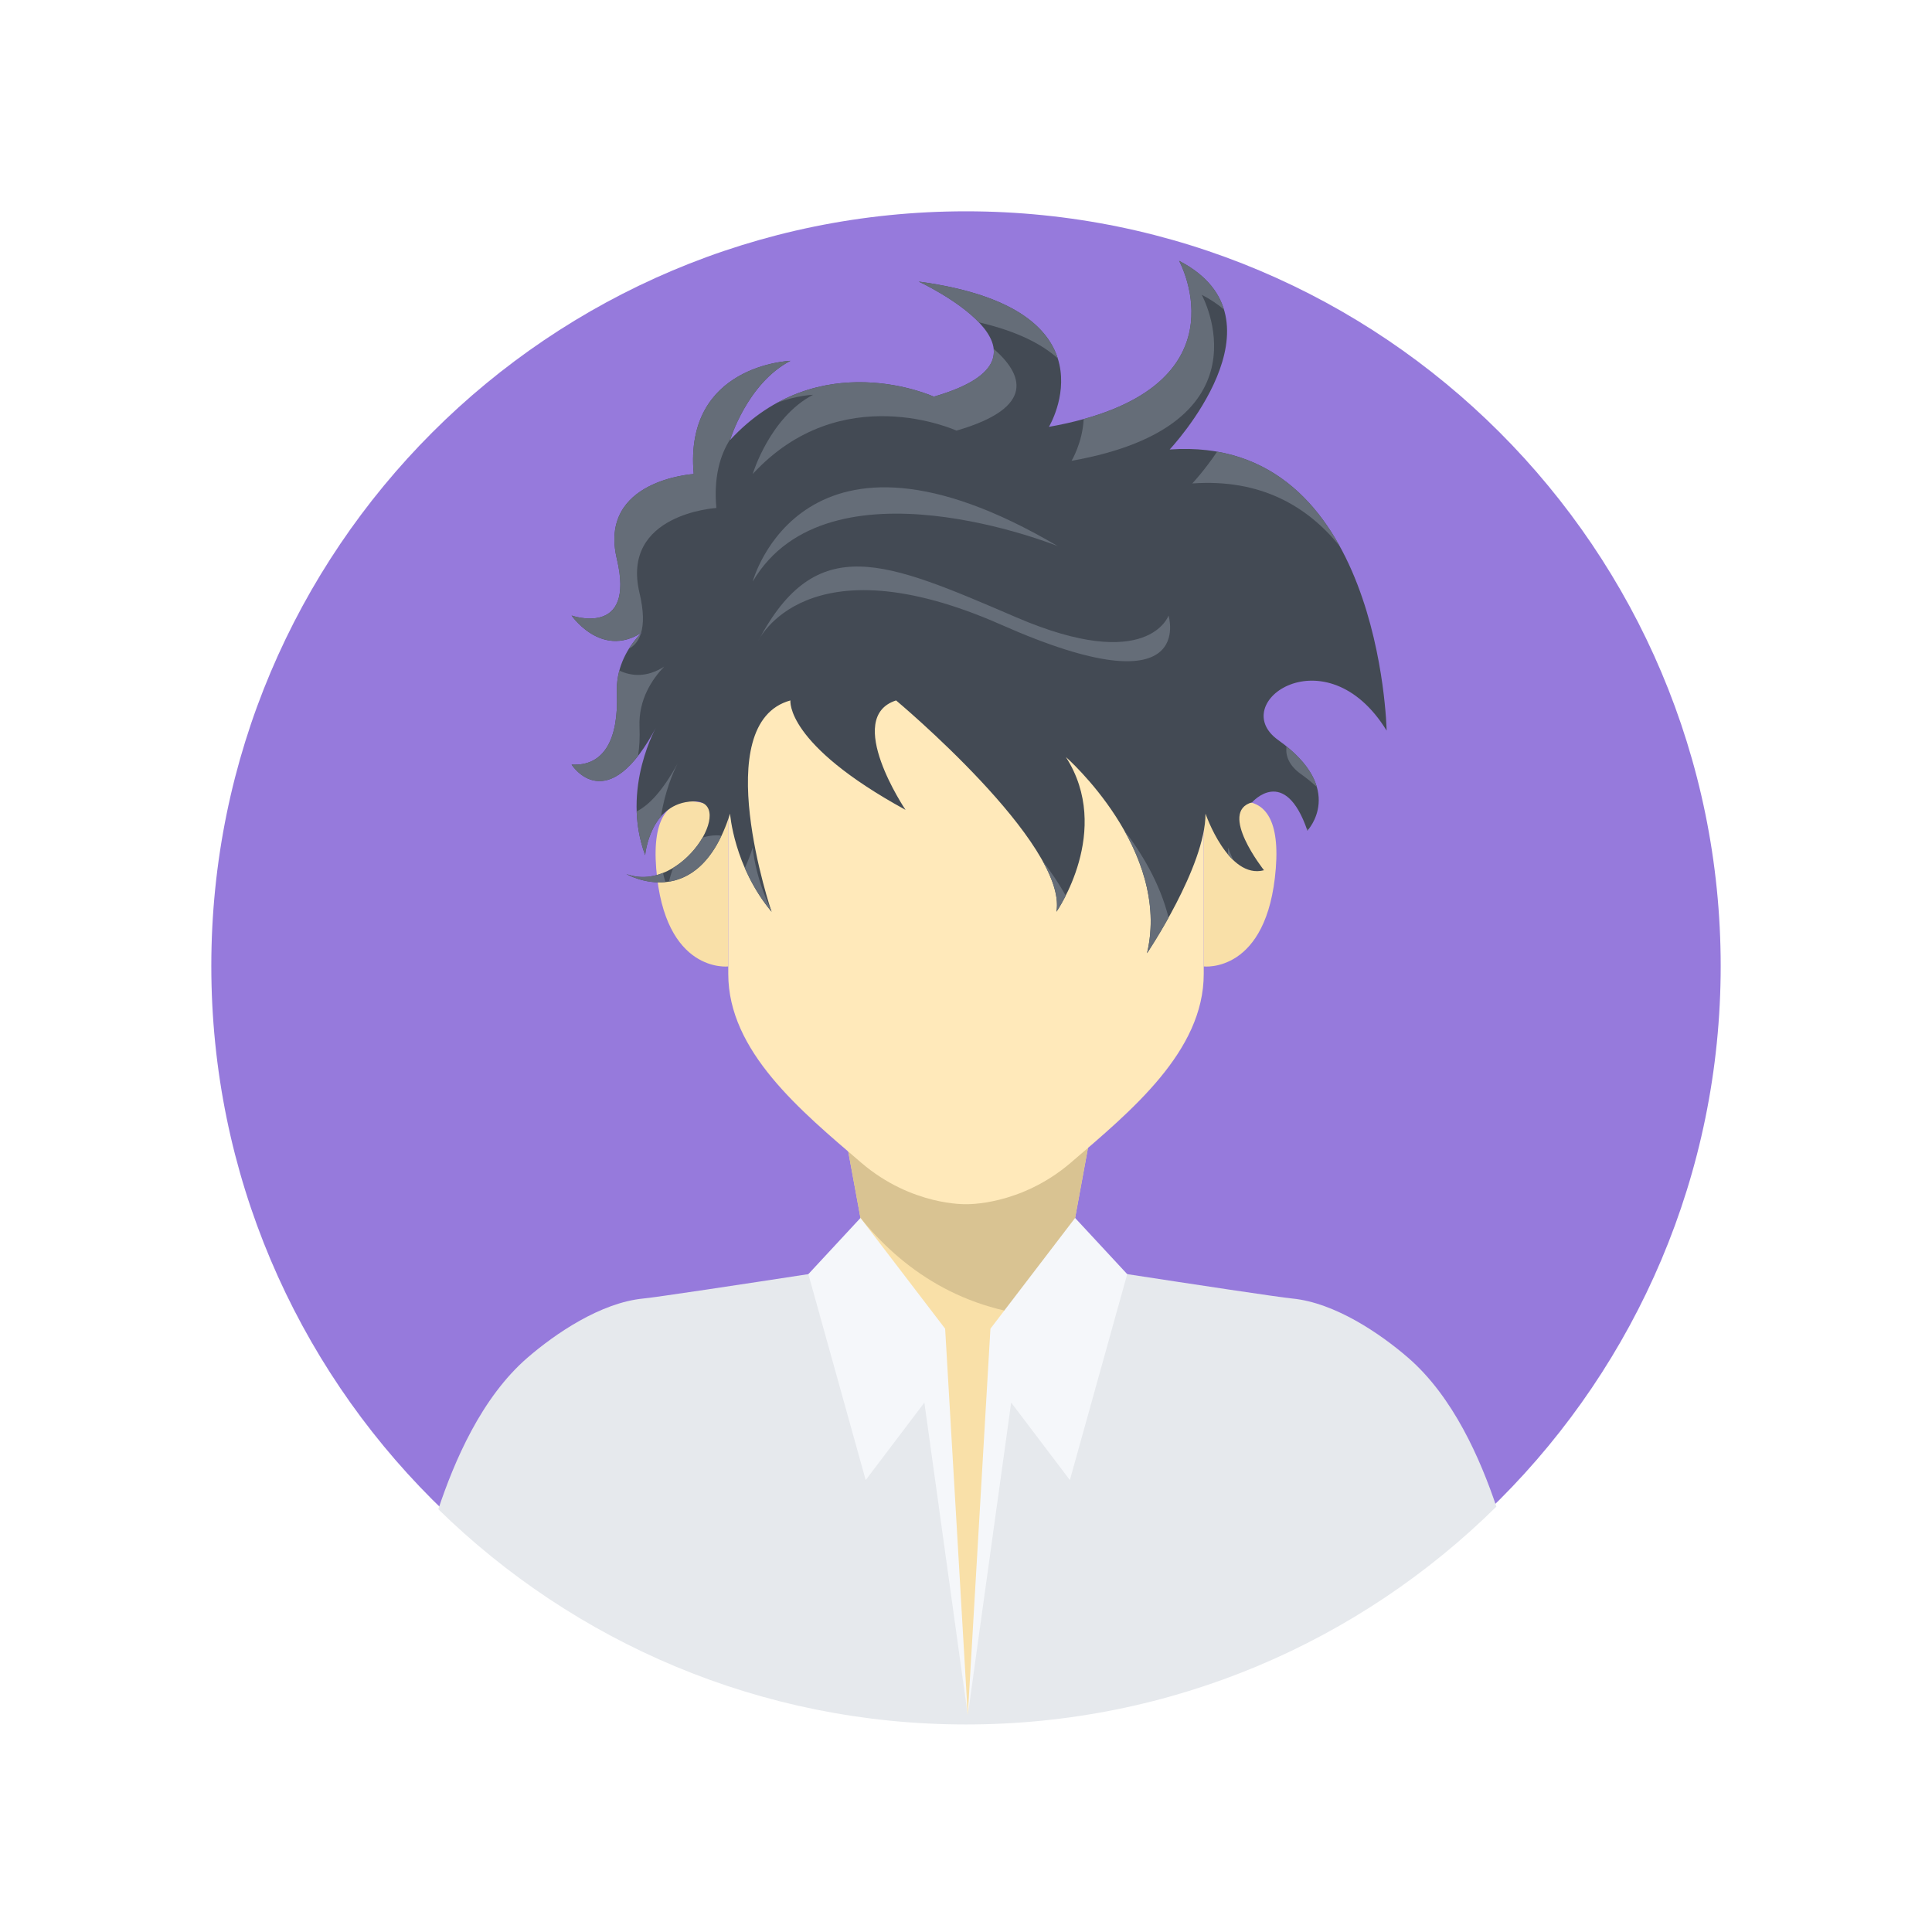
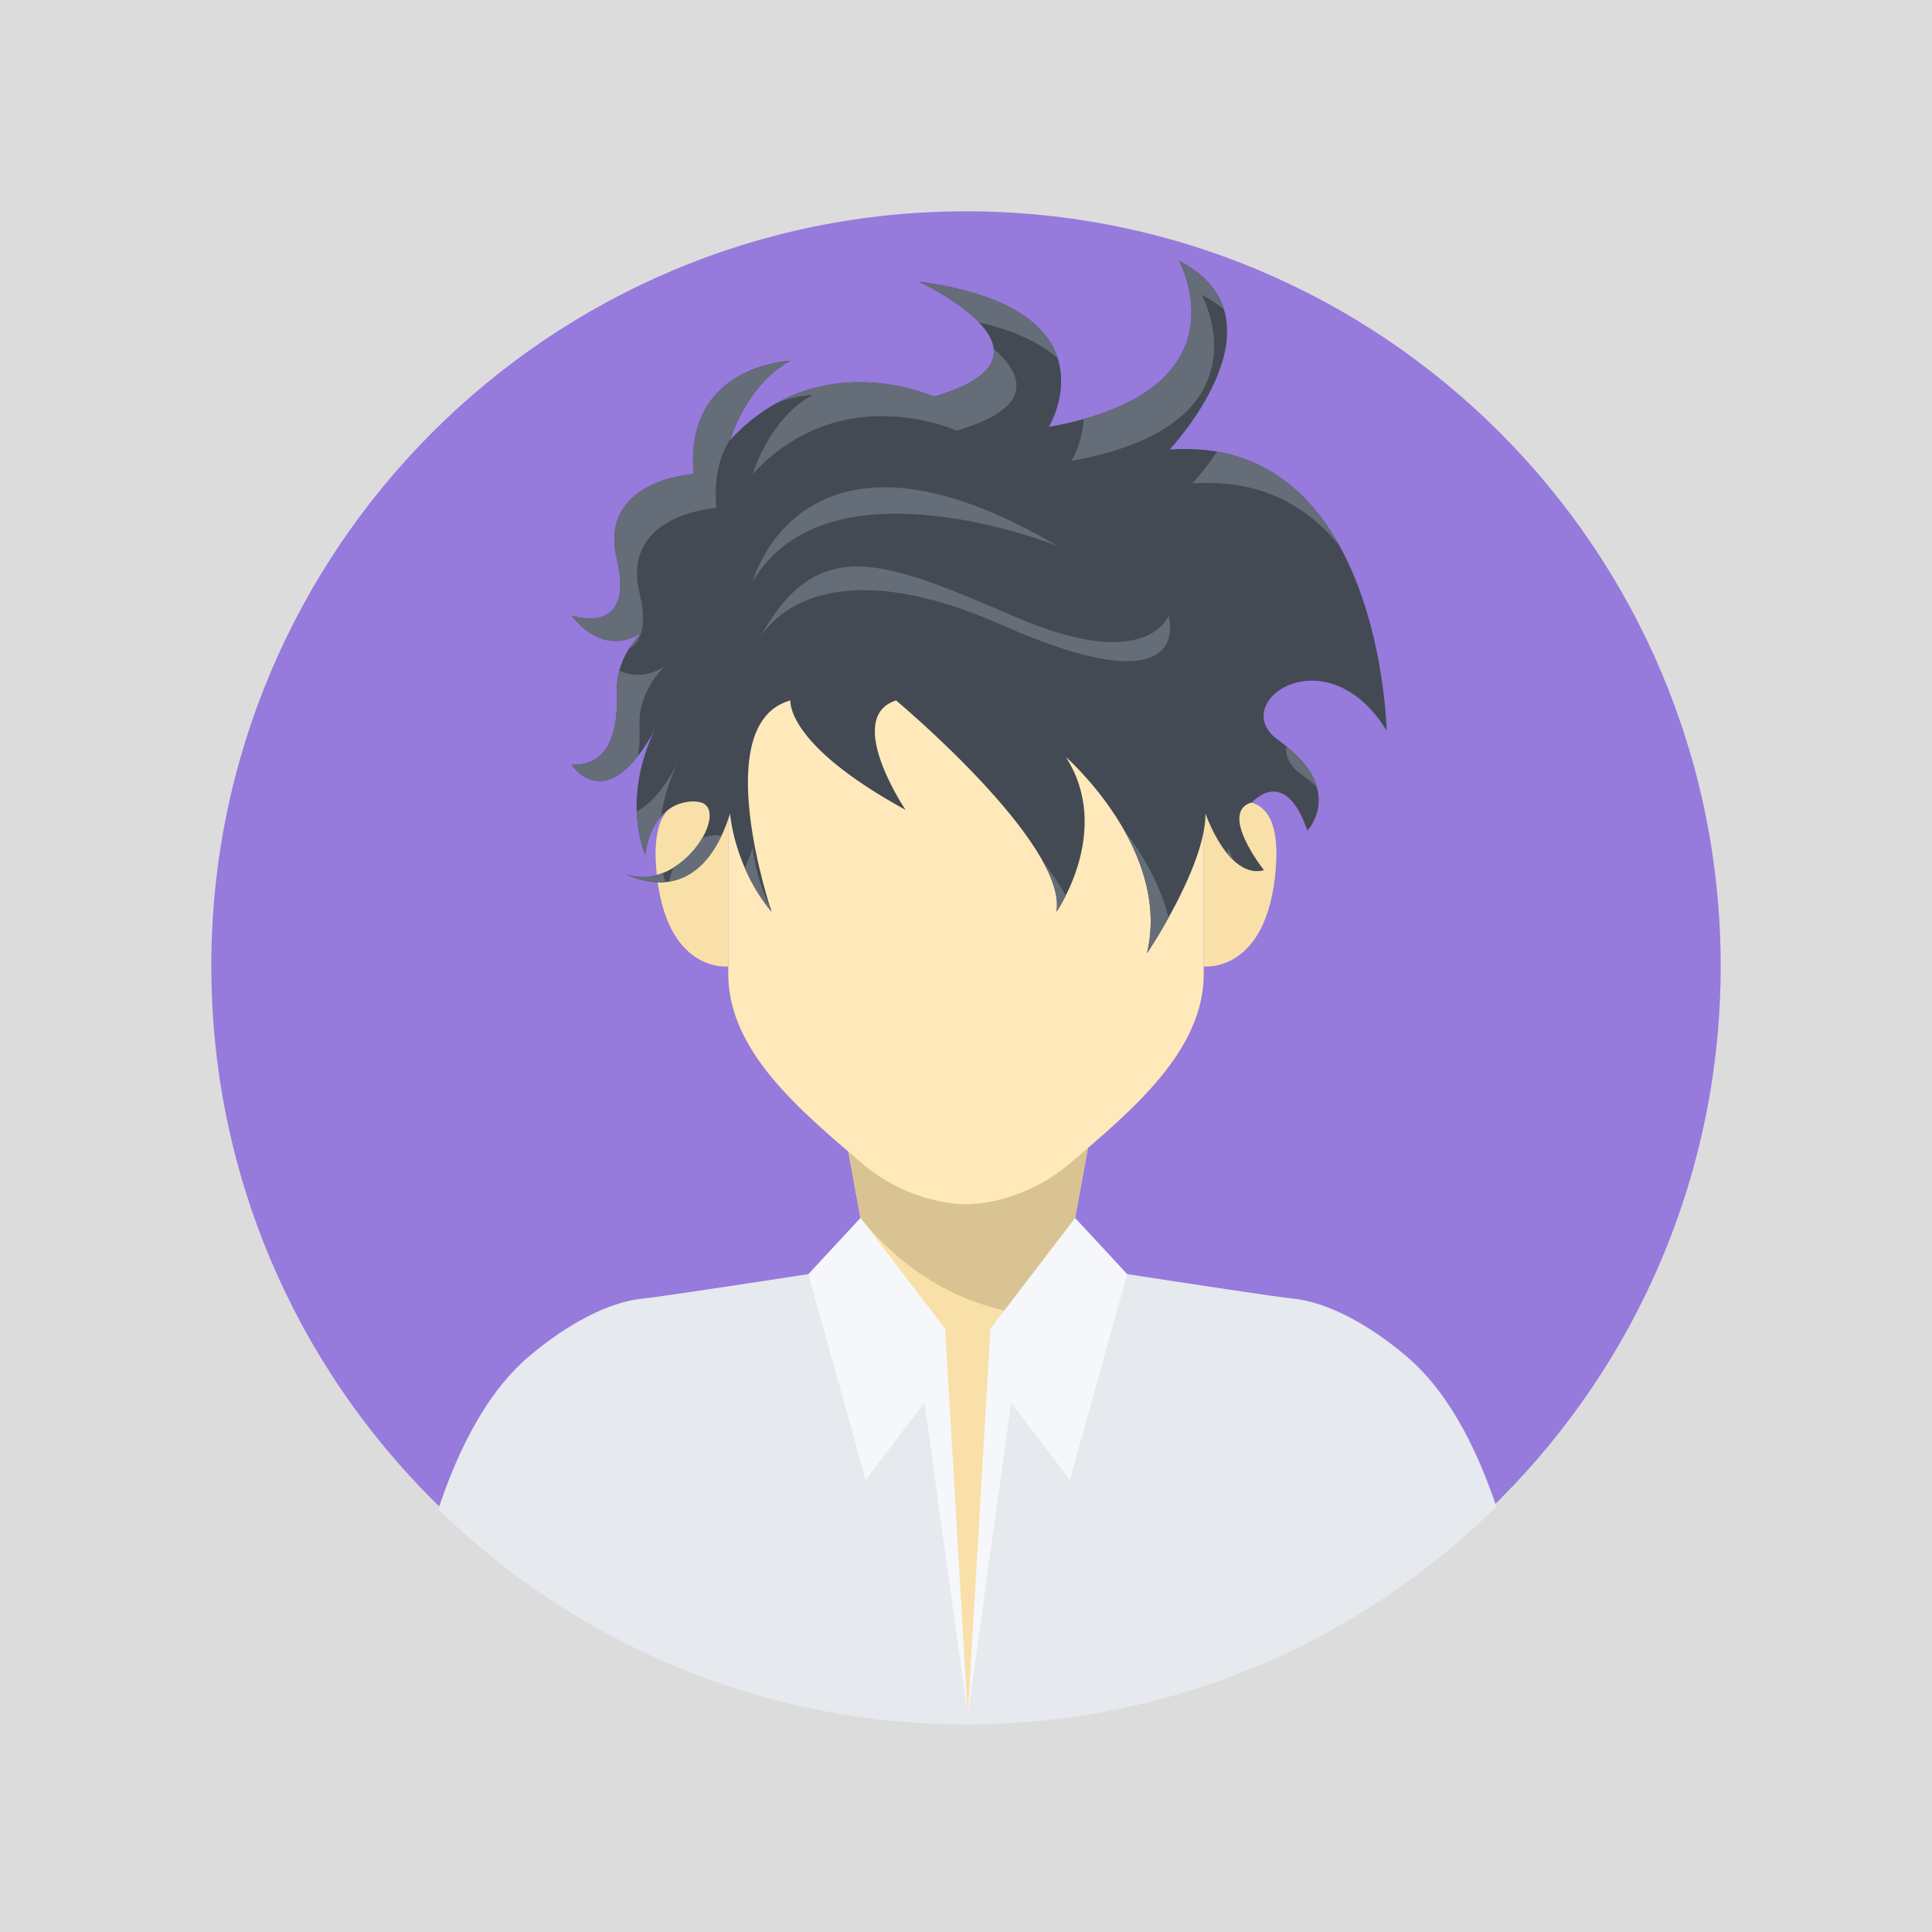
<svg xmlns="http://www.w3.org/2000/svg" id="svg2" version="1.1" width="640" height="640" xml:space="preserve">
  <defs id="defs6">
    <clipPath clipPathUnits="userSpaceOnUse" id="clipPath16">
      <path d="M 0,512 512,512 512,0 0,0 0,512 z" id="path18" />
    </clipPath>
    <clipPath clipPathUnits="userSpaceOnUse" id="clipPath28">
      <path d="M 0,512 512,512 512,0 0,0 0,512 z" id="path30" />
    </clipPath>
    <clipPath clipPathUnits="userSpaceOnUse" id="clipPath50">
      <path d="M 0,512 512,512 512,0 0,0 0,512 z" id="path52" />
    </clipPath>
  </defs>
  <g id="g10" transform="matrix(1.25,0,0,-1.25,0,640)">
    <g id="g12">
      <g id="g14" clip-path="url(#clipPath16)">
        <path d="m 1024,-512 -512,0 0,512 512,0 0,-512 z" style="fill:#ffffff;fill-opacity:1;fill-rule:nonzero;stroke:none" id="path20" />
      </g>
    </g>
    <path d="M 0,0 512,0 0,0 z" style="fill:#ffffff;fill-opacity:1;fill-rule:nonzero;stroke:none" id="path22" />
    <g id="g24">
      <g id="g26" clip-path="url(#clipPath28)">
        <path d="m 1024,512 -512,0 0,512 512,0 0,-512 z" style="fill:#ffffff;fill-opacity:1;fill-rule:nonzero;stroke:none" id="path32" />
        <path d="m 512,512 -512,0 0,512 512,0 0,-512 z" style="fill:#ffffff;fill-opacity:1;fill-rule:nonzero;stroke:none" id="path34" />
        <path d="m 0,512 -512,0 0,512 512,0 0,-512 z" style="fill:#ffffff;fill-opacity:1;fill-rule:nonzero;stroke:none" id="path36" />
        <path d="m 1024,0 -512,0 0,512 512,0 0,-512 z" style="fill:#ffffff;fill-opacity:1;fill-rule:nonzero;stroke:none" id="path38" />
      </g>
    </g>
-     <path d="M 0,0 512,0 512,512 0,512 0,0 z" style="fill:#ffffff;fill-opacity:1;fill-rule:nonzero;stroke:none" id="path40" />
+     <path d="M 0,0 512,0 512,512 0,512 0,0 z" style="fill:#dcdcdc;fill-opacity:1;fill-rule:nonzero;stroke:none" id="path40" />
    <g id="g42" transform="translate(0,512.0001)">
      <path d="M 0,0 0,-512 0,0 z" style="fill:#ffffff;fill-opacity:1;fill-rule:nonzero;stroke:none" id="path44" />
    </g>
    <g id="g46">
      <g id="g48" clip-path="url(#clipPath50)">
        <g id="g54" transform="translate(456,256)">
          <path d="m 0,0 c 0,-110.457 -89.543,-200 -200,-200 -110.457,0 -200,89.543 -200,200 0,110.457 89.543,200 200,200 C -89.543,200 0,110.457 0,0" style="fill:#967adc;fill-opacity:1;fill-rule:nonzero;stroke:none" id="path56" />
        </g>
        <g id="g58" transform="translate(396.5571,112.7344)">
          <path d="m 0,0 c -4.248,12.583 -11.4,29.09 -23.417,39.477 -7.352,6.355 -19.364,14.562 -30.666,15.666 -7.257,0.709 -86.001,13 -86.001,13 0,0 -78.745,-12.291 -86.002,-13 -11.302,-1.104 -23.314,-9.311 -30.666,-15.666 -12.241,-10.581 -19.433,-27.508 -23.65,-40.172 36.063,-35.282 85.409,-57.039 139.845,-57.039 C -85.763,-57.734 -36.123,-35.691 0,0" style="fill:#e6e9ed;fill-opacity:1;fill-rule:nonzero;stroke:none" id="path60" />
        </g>
        <g id="g62" transform="translate(256.4727,258.8789)">
          <path d="m 0,0 -42.25,5.5 16.307,-88.734 c 0,0 3.666,-30.766 25.943,-30.766 22.277,0 25.943,30.766 25.943,30.766 L 42.25,5.5 0,0 z" style="fill:#f9e0a8;fill-opacity:1;fill-rule:nonzero;stroke:none" id="path64" />
        </g>
        <g id="g66" transform="translate(244.4727,149)">
          <path d="M 0,0 21,0 12,-91.5 0,0 z" style="fill:#f9e0a8;fill-opacity:1;fill-rule:nonzero;stroke:none" id="path68" />
        </g>
        <g id="g70" transform="translate(290.4727,249.3789)">
          <path d="m 0,0 -69.525,-21.592 7.086,-38.556 c 10.66,-13.145 26.918,-25.186 50.957,-26.264 2.709,6.691 3.425,12.678 3.425,12.678 L 4.07,-7.744 C 1.686,-2.947 0,0 0,0" style="fill:#d9c392;fill-opacity:1;fill-rule:nonzero;stroke:none" id="path72" />
        </g>
        <g id="g74" transform="translate(214.2227,174.3418)">
          <path d="m 0,0 13.811,14.889 22.439,-29.352 6,-102.5 -11.5,82.926 L 15.195,-54.574 0,0 z" style="fill:#f5f7fa;fill-opacity:1;fill-rule:nonzero;stroke:none" id="path76" />
        </g>
        <g id="g78" transform="translate(298.7227,174.3418)">
          <path d="m 0,0 -13.811,14.889 -22.439,-29.352 -6,-102.5 11.5,82.926 15.555,-20.537 L 0,0 z" style="fill:#f5f7fa;fill-opacity:1;fill-rule:nonzero;stroke:none" id="path80" />
        </g>
        <g id="g82" transform="translate(193,296.3789)">
          <path d="M 0,0 C 0,0 -21.309,13.5 -19.104,-14.5 -16.9,-42.5 0,-40.5 0,-40.5 L 0,0 z" style="fill:#f9e0a8;fill-opacity:1;fill-rule:nonzero;stroke:none" id="path84" />
        </g>
        <g id="g86" transform="translate(319,296.3789)">
          <path d="M 0,0 C 0,0 21.31,13.5 19.104,-14.5 16.9,-42.5 0,-40.5 0,-40.5 L 0,0 z" style="fill:#f9e0a8;fill-opacity:1;fill-rule:nonzero;stroke:none" id="path88" />
        </g>
        <g id="g90" transform="translate(256,368.6172)">
          <path d="m 0,0 c -63,0 -63,-34.738 -63,-34.738 l 0,-80 c 0,-20.5 19.237,-36.287 35.226,-50 13.408,-11.5 27.774,-11 27.774,-11 0,0 14.366,-0.5 27.774,11 15.989,13.713 35.226,29.5 35.226,50 l 0,80 C 63,-34.738 63,0 0,0" style="fill:#ffe9ba;fill-opacity:1;fill-rule:nonzero;stroke:none" id="path92" />
        </g>
        <g id="g94" transform="translate(193.4727,296.3789)">
          <path d="m 0,0 c 0,0 1,-14 11,-26 0,0 -17,50 5,56 0,0 -1.5,-11.5 30.5,-29 0,0 -16.5,24.5 -2.5,29 0,0 45.5,-38 42.5,-56 0,0 15,21.5 2.5,41 0,0 28,-24.5 21.5,-52 0,0 15.5,23 15.5,37 0,0 6,-17.5 15.5,-15 0,0 -12.301,15.5 -3.15,18 0,0 8.65,10 14.65,-7.5 0,0 10.5,11 -7.735,24 C 131.427,29.365 158,48 174,22 c 0,0 -1.5,78.5 -57.5,74.5 0,0 32.5,34.5 2.5,50 0,0 19,-34.5 -34.5,-44 0,0 18.896,31.297 -34.5,38.5 0,0 42,-19.5 4,-30.5 0,0 -30.5,14 -54,-11.5 0,0 4.5,15 16,21 0,0 -28.264,-1 -25.632,-30 0,0 -25.368,-1.5 -20.368,-22.5 5,-21 -12,-15 -12,-15 0,0 9.971,-14.5 22.735,-1 0,0 -11.235,-7 -10.735,-19.5 0.5,-12.5 -3.5,-19.5 -12,-19 0,0 9.471,-15 22.735,10.5 0,0 -9.82,-16.682 -3.235,-34.5 0,0 1.236,14.008 12.868,14.254 C 2,3.5 -12.5,-21.5 -27.5,-16 c 0,0 19,-11 27.5,16" style="fill:#434a54;fill-opacity:1;fill-rule:nonzero;stroke:none" id="path96" />
        </g>
        <g id="g98" transform="translate(168.7266,296.9746)">
          <path d="m 0,0 c 0.127,-3.693 0.775,-7.615 2.246,-11.596 0,0 0.536,6.059 4.211,10.278 0.994,6.636 3.273,11.8 4.389,14.025 C 6.809,5.27 3.14,1.572 0,0" style="fill:#656d78;fill-opacity:1;fill-rule:nonzero;stroke:none" id="path100" />
        </g>
        <g id="g102" transform="translate(191.1865,290.5117)">
          <path d="m 0,0 c -0.407,0.08 -0.844,0.131 -1.346,0.121 -1.356,-0.029 -2.567,-0.252 -3.655,-0.609 -1.702,-2.965 -4.449,-5.967 -7.76,-7.989 -0.555,-1.373 -0.905,-2.666 -1.123,-3.671 C -9.207,-11.41 -3.973,-8.367 0,0" style="fill:#656d78;fill-opacity:1;fill-rule:nonzero;stroke:none" id="path104" />
        </g>
        <g id="g106" transform="translate(215.4727,407.3789)">
          <path d="M 0,0 C -11.5,-6 -16,-21 -16,-21 7.5,4.5 38,-9.5 38,-9.5 59.411,-3.303 55.424,5.594 47.862,12.18 48.375,7.699 44.559,3.135 32,-0.5 32,-0.5 11.051,9.115 -9.501,-2.107 -4.364,-0.162 0,0 0,0" style="fill:#656d78;fill-opacity:1;fill-rule:nonzero;stroke:none" id="path108" />
        </g>
        <g id="g110" transform="translate(315.9727,383.8789)">
          <path d="M 0,0 C 18.135,1.295 30.549,-6.066 39.053,-16.605 32.404,-4.57 22.21,5.678 6.586,8.42 3.151,3.346 0,0 0,0" style="fill:#656d78;fill-opacity:1;fill-rule:nonzero;stroke:none" id="path112" />
        </g>
        <g id="g114" transform="translate(340.9463,314.1895)">
          <path d="M 0,0 C -0.365,-2.479 0.707,-5.113 3.791,-7.311 5.431,-8.48 6.83,-9.633 8.034,-10.762 7.122,-7.564 4.802,-3.893 0,0" style="fill:#656d78;fill-opacity:1;fill-rule:nonzero;stroke:none" id="path116" />
        </g>
        <g id="g118" transform="translate(287.1885,400.9414)">
          <path d="m 0,0 c -0.321,-6.268 -3.216,-11.063 -3.216,-11.063 53.5,9.501 34.5,44.001 34.5,44.001 2.323,-1.202 4.27,-2.516 5.888,-3.918 -1.471,4.869 -5.054,9.386 -11.888,12.918 C 25.284,41.938 41.979,11.621 0,0" style="fill:#656d78;fill-opacity:1;fill-rule:nonzero;stroke:none" id="path120" />
        </g>
        <g id="g122" transform="translate(259.4111,426.582)">
          <path d="M 0,0 C 10.06,-2.342 16.669,-5.744 20.9,-9.551 18.265,-1.279 9.132,7.414 -15.938,10.797 -15.938,10.797 -5.809,6.09 0,0" style="fill:#656d78;fill-opacity:1;fill-rule:nonzero;stroke:none" id="path124" />
        </g>
        <g id="g126" transform="translate(169.0937,311.6816)">
          <path d="M 0,0 C 0.359,2.266 0.494,4.828 0.379,7.697 0.087,14.994 3.794,20.414 6.931,23.664 2.299,20.686 -1.802,21.127 -4.961,22.6 c -0.483,-1.805 -0.745,-3.772 -0.66,-5.903 0.5,-12.5 -3.5,-19.5 -12,-19 0,0 7.103,-11.244 17.621,2.303" style="fill:#656d78;fill-opacity:1;fill-rule:nonzero;stroke:none" id="path128" />
        </g>
        <g id="g130" transform="translate(325.4727,287.3789)">
          <path d="M 0,0 C 0,-0.574 -0.035,-1.166 -0.085,-1.768 0.375,-2.316 0.86,-2.836 1.368,-3.318 0.475,-1.385 0,0 0,0" style="fill:#656d78;fill-opacity:1;fill-rule:nonzero;stroke:none" id="path132" />
        </g>
        <g id="g134" transform="translate(309.6777,268.8184)">
          <path d="m 0,0 c -2.274,9.184 -7.237,17.277 -11.801,23.217 5.155,-9.096 8.948,-20.586 6.096,-32.656 0,0 2.62,3.888 5.705,9.439" style="fill:#656d78;fill-opacity:1;fill-rule:nonzero;stroke:none" id="path136" />
        </g>
        <g id="g138" transform="translate(282.4209,274.6328)">
          <path d="m 0,0 c -1.657,3.018 -3.779,6.162 -6.178,9.318 2.821,-5.052 4.365,-9.761 3.73,-13.572 0,0 1.096,1.578 2.448,4.254" style="fill:#656d78;fill-opacity:1;fill-rule:nonzero;stroke:none" id="path140" />
        </g>
        <g id="g142" transform="translate(169.8877,344.2559)">
          <path d="m 0,0 c 0.712,2.377 0.739,5.773 -0.415,10.623 -5,21 20.368,22.5 20.368,22.5 -0.735,8.098 0.943,14.008 3.737,18.328 0.729,2.207 5.39,15.192 15.895,20.672 0,0 -28.264,-1 -25.632,-30 0,0 -25.368,-1.5 -20.368,-22.5 5,-21 -12,-15 -12,-15 0,0 7.792,-11.314 18.415,-4.623" style="fill:#656d78;fill-opacity:1;fill-rule:nonzero;stroke:none" id="path144" />
        </g>
        <g id="g146" transform="translate(346.2617,292.4551)">
          <path d="m 0,0 c 0.07,-0.195 0.142,-0.375 0.211,-0.576 0,0 0.094,0.097 0.248,0.287 C 0.306,-0.186 0.152,-0.088 0,0" style="fill:#656d78;fill-opacity:1;fill-rule:nonzero;stroke:none" id="path148" />
        </g>
        <g id="g150" transform="translate(199.4727,287.3789)">
          <path d="M 0,0 C -0.637,-2.023 -1.338,-3.809 -2.08,-5.424 -0.462,-9.141 1.81,-13.172 5,-17 5,-17 4.906,-16.723 4.744,-16.219 0.54,-7.496 0,0 0,0" style="fill:#656d78;fill-opacity:1;fill-rule:nonzero;stroke:none" id="path152" />
        </g>
        <g id="g154" transform="translate(169.8633,344.1758)">
          <path d="M 0,0 C -1.072,-1.129 -2.201,-2.506 -3.208,-4.125 -1.818,-3.373 -0.645,-2.084 0,0" style="fill:#656d78;fill-opacity:1;fill-rule:nonzero;stroke:none" id="path156" />
        </g>
        <g id="g158" transform="translate(176.3467,278.2402)">
          <path d="M 0,0 C -0.251,0.811 -0.463,1.615 -0.651,2.418 -3.675,1.213 -7.011,0.904 -10.374,2.139 -10.374,2.139 -5.726,-0.547 0,0" style="fill:#656d78;fill-opacity:1;fill-rule:nonzero;stroke:none" id="path160" />
        </g>
        <g id="g162" transform="translate(200.9326,342.1387)">
          <path d="m 0,0 c 0,0 12.54,27.24 64.54,4.24 52,-23 44.205,2.494 44.205,2.494 0,0 -5.383,-15.494 -40.294,-0.494 C 33.54,21.24 15.46,29.262 0,0" style="fill:#656d78;fill-opacity:1;fill-rule:nonzero;stroke:none" id="path164" />
        </g>
        <g id="g166" transform="translate(199.4727,357.8789)">
          <path d="M 0,0 C 0,0 13.178,49.289 80.839,9.395 80.839,9.395 20,34 0,0" style="fill:#656d78;fill-opacity:1;fill-rule:nonzero;stroke:none" id="path168" />
        </g>
      </g>
    </g>
  </g>
</svg>
